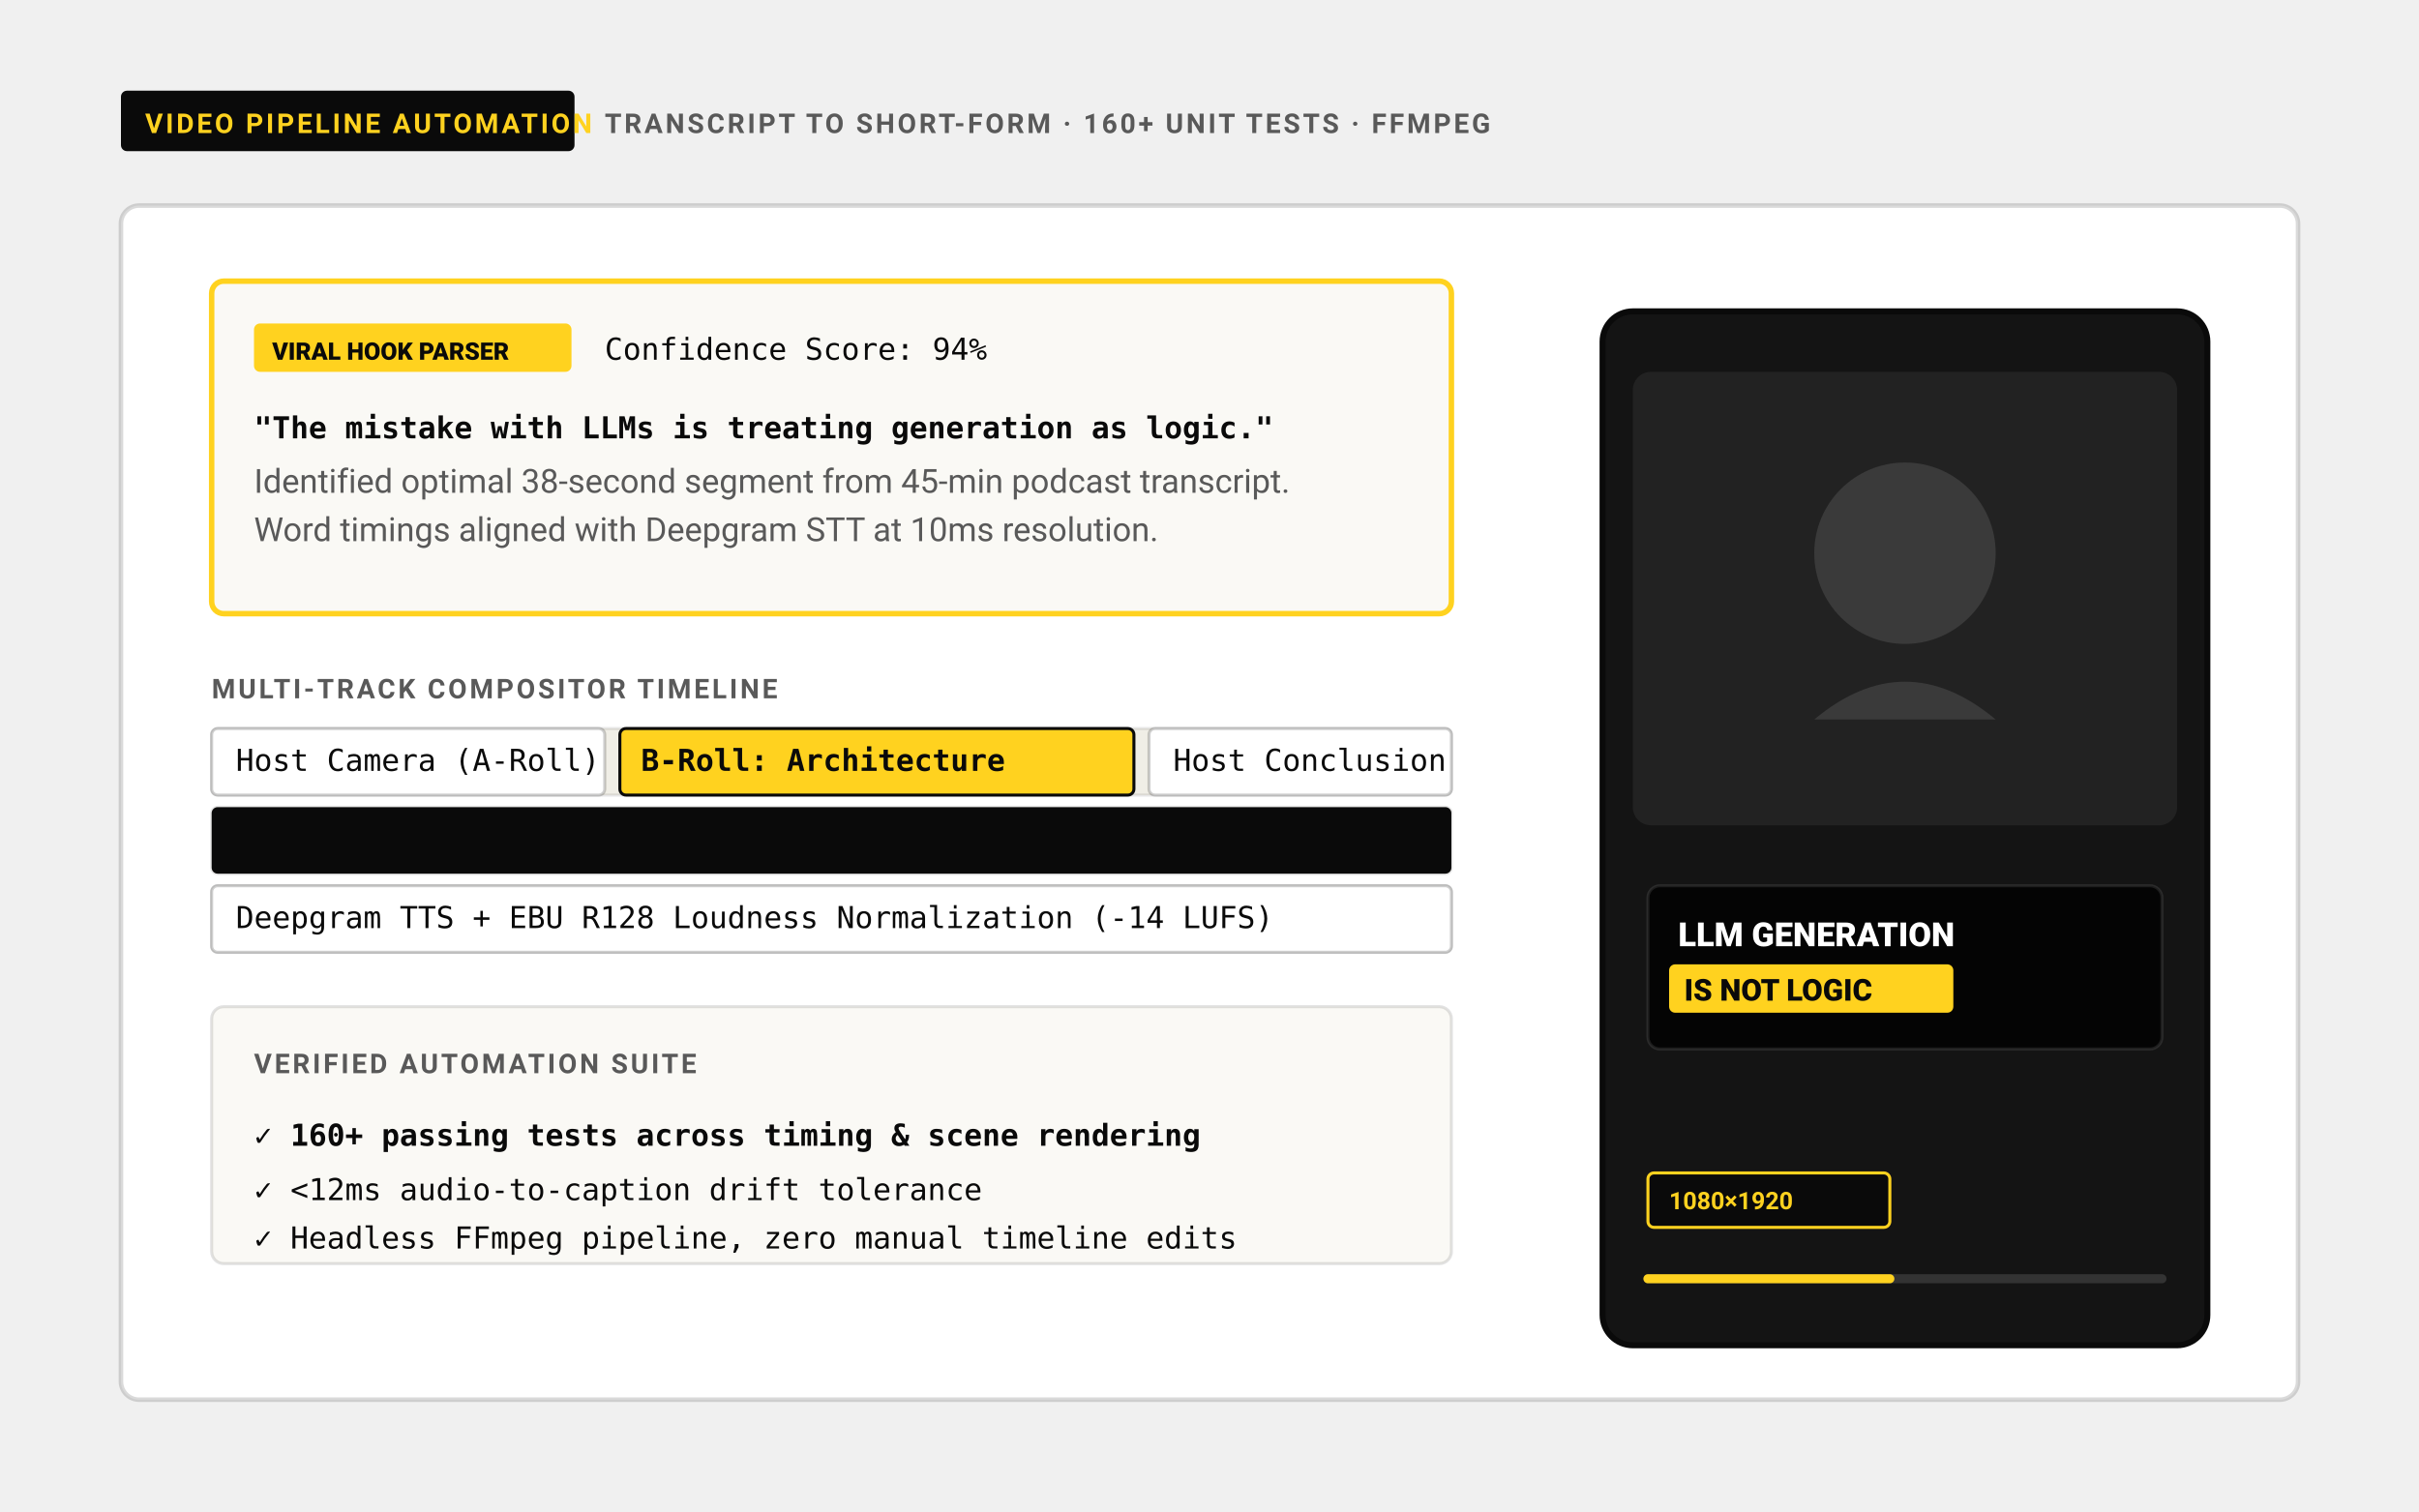
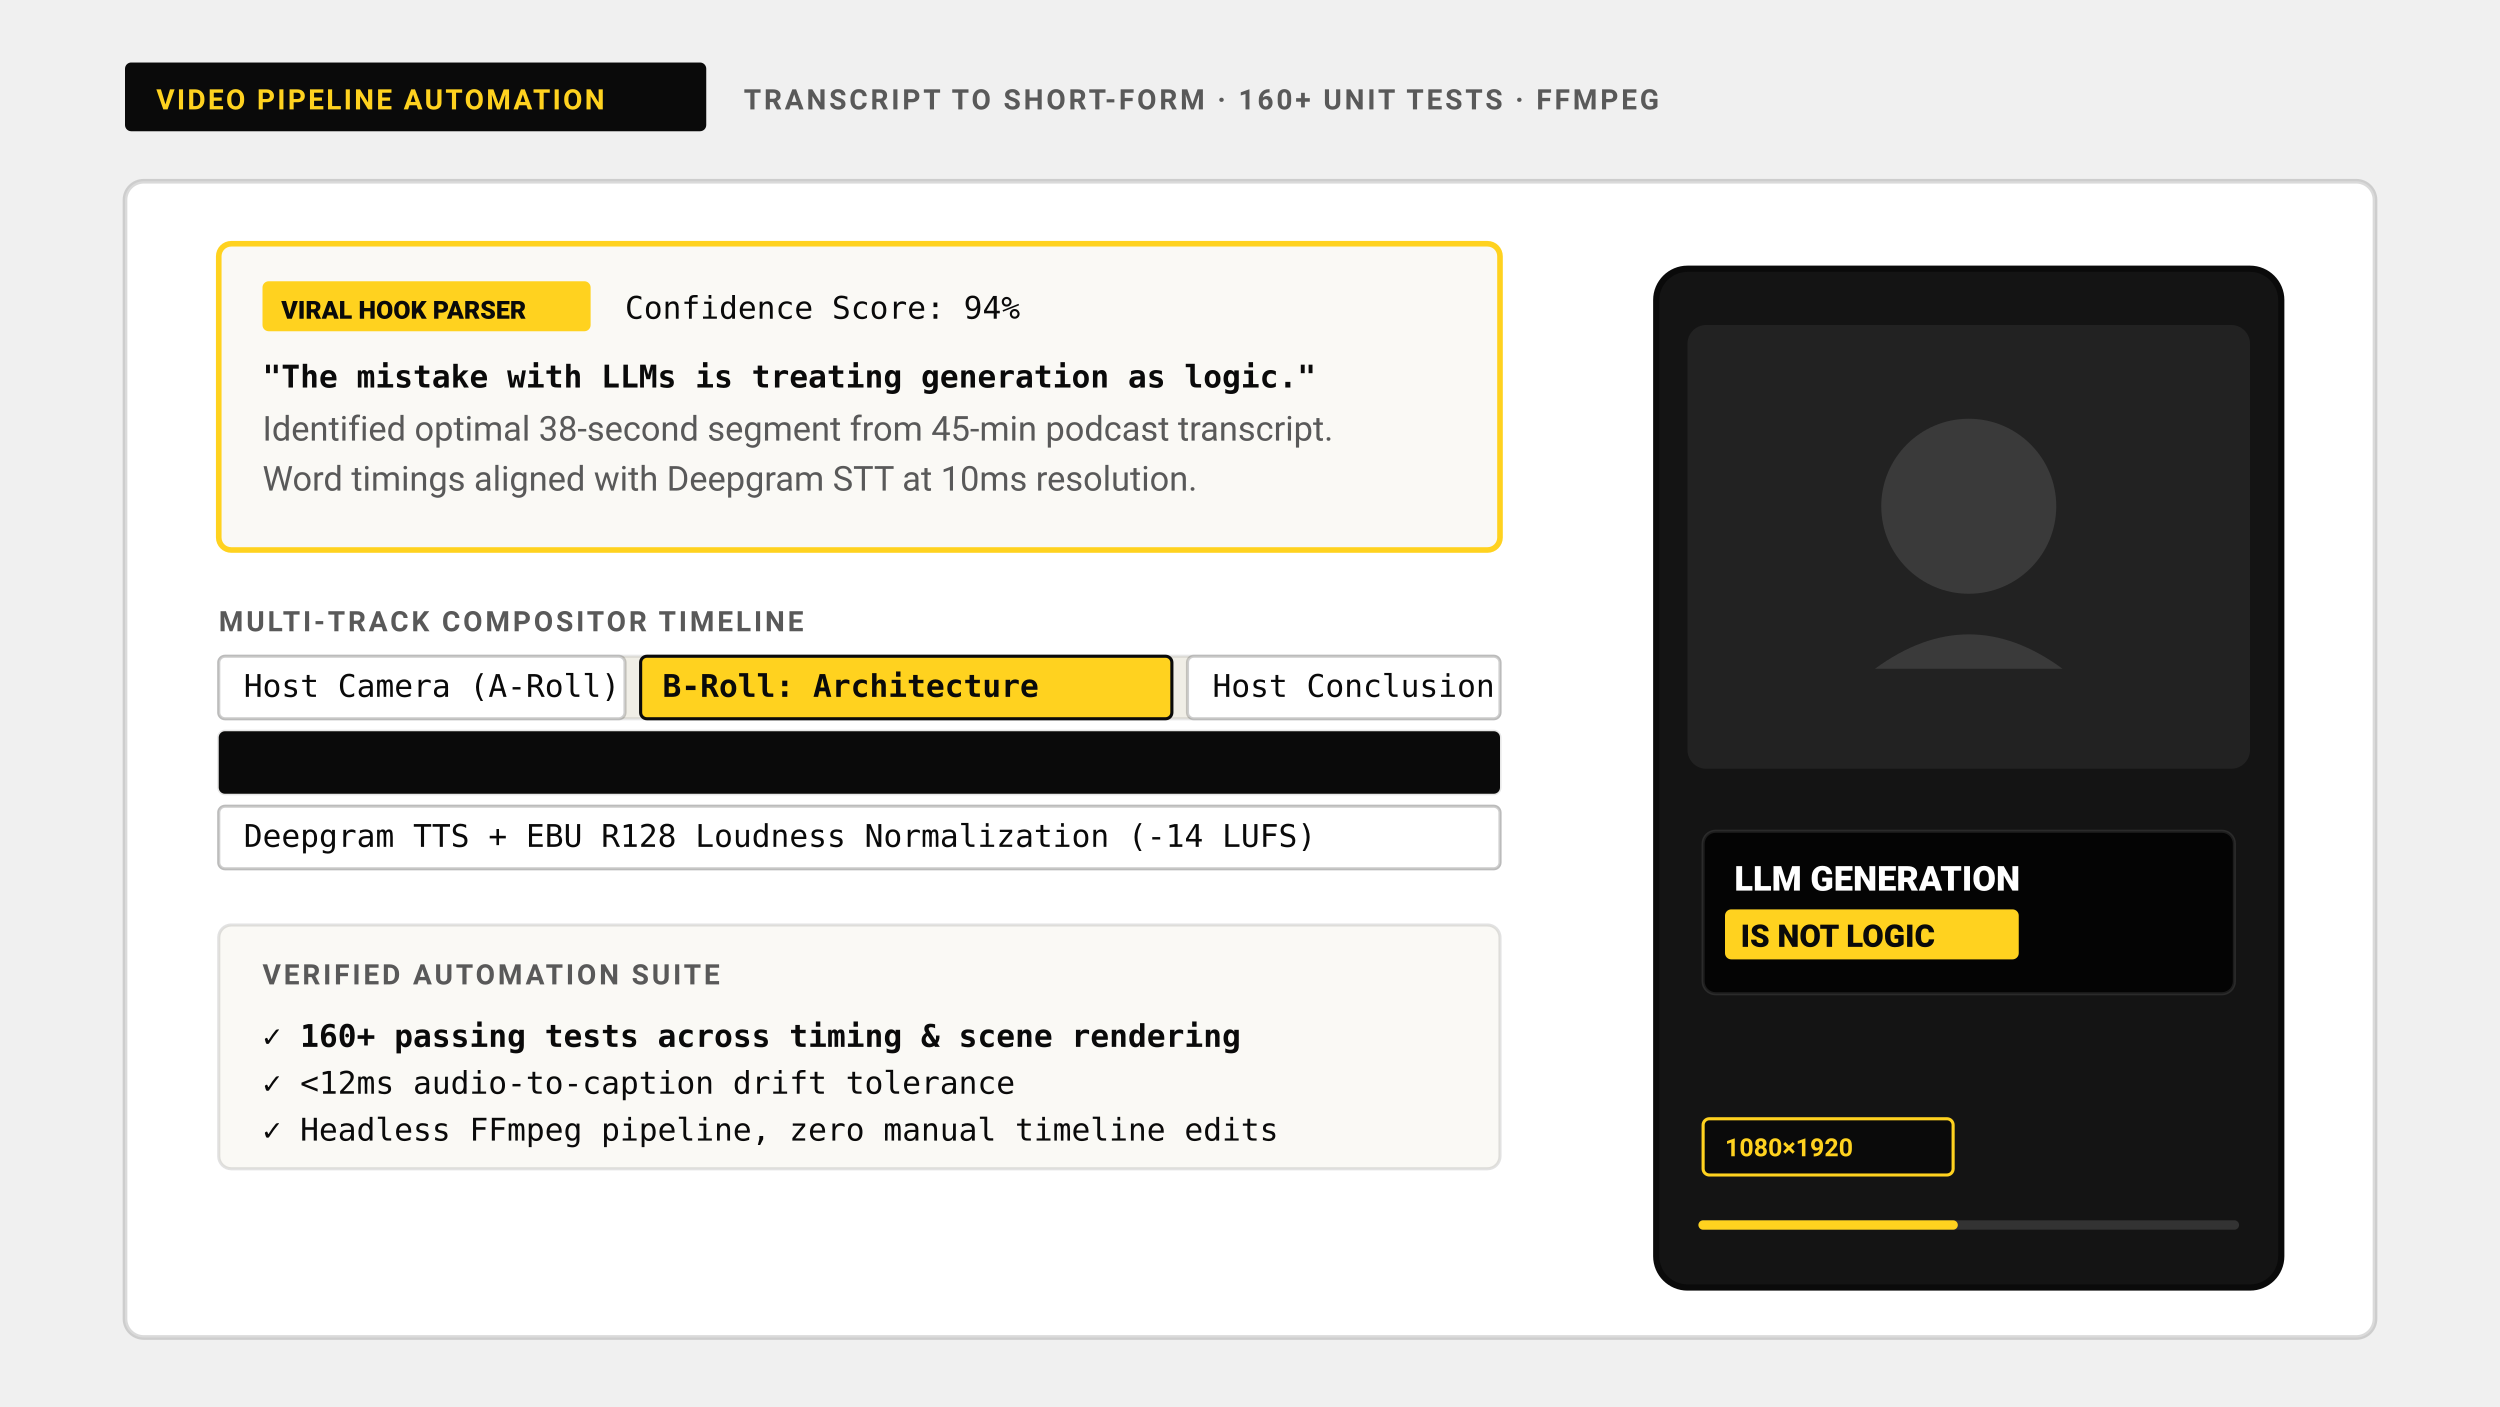
- <svg xmlns="http://www.w3.org/2000/svg" viewBox="0 0 800 500" width="100%" height="100%" style="background: #f7f5ef; font-family: 'Archivo', -apple-system, BlinkMacSystemFont, 'Segoe UI', Roboto, sans-serif;">
+ <svg xmlns="http://www.w3.org/2000/svg" viewBox="0 0 800 450" width="100%" height="100%" style="background: #f7f5ef; font-family: 'Archivo', -apple-system, BlinkMacSystemFont, 'Segoe UI', Roboto, sans-serif;">
  <defs>
    <style>
      .card { fill: #ffffff; stroke: rgba(10, 10, 10, 0.15); stroke-width: 1.5; }
      .badge-yellow { fill: #ffd21f; }
      .badge-ink { fill: #0a0a0a; }
      .text-title { font-family: 'Bricolage Grotesque', 'Archivo', sans-serif; font-weight: 800; font-size: 18px; fill: #0a0a0a; letter-spacing: -0.02em; }
      .text-sub { font-size: 11px; fill: #595959; line-height: 1.4; }
      .text-code { font-family: ui-monospace, SFMono-Regular, monospace; font-size: 10px; fill: #0a0a0a; }
      .text-tag { font-size: 9px; font-weight: 700; letter-spacing: 0.1em; text-transform: uppercase; fill: #595959; }
      .track-bg { fill: #f0eee6; stroke: rgba(10, 10, 10, 0.1); stroke-width: 1; }
    </style>
  </defs>
-   <g transform="translate(40, 30)">
-     <rect x="0" y="0" width="150" height="20" rx="2" class="badge-ink" />
-     <text x="8" y="14" font-size="9px" font-weight="700" fill="#ffd21f" letter-spacing="0.1em">VIDEO PIPELINE AUTOMATION</text>
-     <text x="160" y="14" class="text-tag">TRANSCRIPT TO SHORT-FORM · 160+ UNIT TESTS · FFMPEG</text>
+   <g transform="translate(40, 20)">
+     <rect x="0" y="0" width="186" height="22" rx="2" class="badge-ink" />
+     <text x="10" y="15" font-size="9px" font-weight="700" fill="#ffd21f" letter-spacing="0.08em">VIDEO PIPELINE AUTOMATION</text>
+     <text x="198" y="15" class="text-tag">TRANSCRIPT TO SHORT-FORM · 160+ UNIT TESTS · FFMPEG</text>
  </g>
-   <g transform="translate(40, 68)">
-     <rect x="0" y="0" width="720" height="395" rx="6" class="card" />
-     <g transform="translate(30, 25)">
-       <rect x="0" y="0" width="410" height="110" rx="4" fill="#faf9f5" stroke="#ffd21f" stroke-width="1.8" />
-       <rect x="14" y="14" width="105" height="16" rx="2" class="badge-yellow" />
-       <text x="20" y="26" font-size="8px" font-weight="800" fill="#0a0a0a">VIRAL HOOK PARSER</text>
-       <text x="130" y="26" class="text-code" font-size="9px">Confidence Score: 94%</text>
-       <text x="14" y="52" class="text-code" font-weight="700">"The mistake with LLMs is treating generation as logic."</text>
-       <text x="14" y="70" class="text-sub">Identified optimal 38-second segment from 45-min podcast transcript.</text>
-       <text x="14" y="86" class="text-sub">Word timings aligned with Deepgram STT at 10ms resolution.</text>
-       <g transform="translate(0, 126)">
+   <g transform="translate(40, 58)">
+     <rect x="0" y="0" width="720" height="370" rx="6" class="card" />
+     <g transform="translate(30, 20)">
+       <rect x="0" y="0" width="410" height="98" rx="4" fill="#faf9f5" stroke="#ffd21f" stroke-width="1.8" />
+       <rect x="14" y="12" width="105" height="16" rx="2" class="badge-yellow" />
+       <text x="20" y="24" font-size="8px" font-weight="800" fill="#0a0a0a">VIRAL HOOK PARSER</text>
+       <text x="130" y="24" class="text-code" font-size="9px">Confidence Score: 94%</text>
+       <text x="14" y="46" class="text-code" font-weight="700">"The mistake with LLMs is treating generation as logic."</text>
+       <text x="14" y="63" class="text-sub">Identified optimal 38-second segment from 45-min podcast transcript.</text>
+       <text x="14" y="79" class="text-sub">Word timings aligned with Deepgram STT at 10ms resolution.</text>
+       <g transform="translate(0, 112)">
        <text x="0" y="12" class="text-tag">MULTI-TRACK COMPOSITOR TIMELINE</text>
-         <rect x="0" y="22" width="410" height="22" rx="2" class="track-bg" />
-         <rect x="0" y="22" width="130" height="22" rx="2" fill="#ffffff" stroke="rgba(10,10,10,0.2)" />
-         <text x="8" y="36" class="text-code" font-size="8px">Host Camera (A-Roll)</text>
-         <rect x="135" y="22" width="170" height="22" rx="2" class="badge-yellow" stroke="#0a0a0a" stroke-width="1" />
-         <text x="142" y="36" class="text-code" font-size="8px" font-weight="700">B-Roll: Architecture</text>
-         <rect x="310" y="22" width="100" height="22" rx="2" fill="#ffffff" stroke="rgba(10,10,10,0.2)" />
-         <text x="318" y="36" class="text-code" font-size="8px">Host Conclusion</text>
-         <rect x="0" y="48" width="410" height="22" rx="2" class="track-bg" />
-         <rect x="0" y="48" width="410" height="22" rx="2" class="badge-ink" />
-         <text x="8" y="62" class="text-code" font-size="8px" fill="#ffd21f">Kinetic ASS Subtitles: Word-by-word active bounce highlight</text>
-         <rect x="0" y="74" width="410" height="22" rx="2" class="track-bg" />
-         <rect x="0" y="74" width="410" height="22" rx="2" fill="#ffffff" stroke="rgba(10,10,10,0.2)" />
-         <text x="8" y="88" class="text-code" font-size="8px">Deepgram TTS + EBU R128 Loudness Normalization (-14 LUFS)</text>
+         <rect x="0" y="20" width="410" height="20" rx="2" class="track-bg" />
+         <rect x="0" y="20" width="130" height="20" rx="2" fill="#ffffff" stroke="rgba(10,10,10,0.2)" />
+         <text x="8" y="33" class="text-code" font-size="8px">Host Camera (A-Roll)</text>
+         <rect x="135" y="20" width="170" height="20" rx="2" class="badge-yellow" stroke="#0a0a0a" stroke-width="1" />
+         <text x="142" y="33" class="text-code" font-size="8px" font-weight="700">B-Roll: Architecture</text>
+         <rect x="310" y="20" width="100" height="20" rx="2" fill="#ffffff" stroke="rgba(10,10,10,0.2)" />
+         <text x="318" y="33" class="text-code" font-size="8px">Host Conclusion</text>
+         <rect x="0" y="44" width="410" height="20" rx="2" class="track-bg" />
+         <rect x="0" y="44" width="410" height="20" rx="2" class="badge-ink" />
+         <text x="8" y="57" class="text-code" font-size="8px" fill="#ffd21f">Kinetic ASS Subtitles: Word-by-word active bounce highlight</text>
+         <rect x="0" y="68" width="410" height="20" rx="2" class="track-bg" />
+         <rect x="0" y="68" width="410" height="20" rx="2" fill="#ffffff" stroke="rgba(10,10,10,0.2)" />
+         <text x="8" y="81" class="text-code" font-size="8px">Deepgram TTS + EBU R128 Loudness Normalization (-14 LUFS)</text>
      </g>
-       <g transform="translate(0, 240)">
-         <rect x="0" y="0" width="410" height="85" rx="4" fill="#faf9f5" stroke="rgba(10,10,10,0.12)" />
-         <text x="14" y="22" class="text-tag">VERIFIED AUTOMATION SUITE</text>
-         <text x="14" y="46" class="text-code" font-weight="700">✓ 160+ passing tests across timing &amp; scene rendering</text>
-         <text x="14" y="64" class="text-code">✓ &lt;12ms audio-to-caption drift tolerance</text>
-         <text x="14" y="80" class="text-code">✓ Headless FFmpeg pipeline, zero manual timeline edits</text>
+       <g transform="translate(0, 218)">
+         <rect x="0" y="0" width="410" height="78" rx="4" fill="#faf9f5" stroke="rgba(10,10,10,0.12)" />
+         <text x="14" y="19" class="text-tag">VERIFIED AUTOMATION SUITE</text>
+         <text x="14" y="39" class="text-code" font-weight="700">✓ 160+ passing tests across timing &amp; scene rendering</text>
+         <text x="14" y="54" class="text-code">✓ &lt;12ms audio-to-caption drift tolerance</text>
+         <text x="14" y="69" class="text-code">✓ Headless FFmpeg pipeline, zero manual timeline edits</text>
      </g>
    </g>
-     <g transform="translate(470, 25)">
-       <rect x="20" y="10" width="200" height="342" rx="10" fill="#141414" stroke="#0a0a0a" stroke-width="2" />
-       <rect x="30" y="30" width="180" height="150" rx="6" fill="#222222" />
-       <circle cx="120" cy="90" r="30" fill="#3a3a3a" />
-       <path d="M 90 145 Q 120 120 150 145" fill="#3a3a3a" />
-       <rect x="35" y="200" width="170" height="54" rx="4" fill="rgba(0,0,0,0.8)" stroke="rgba(255,255,255,0.1)" />
-       <text x="45" y="220" font-size="11px" font-weight="800" fill="#ffffff">LLM GENERATION</text>
-       <rect x="42" y="226" width="94" height="16" rx="2" class="badge-yellow" />
-       <text x="47" y="238" font-size="10px" font-weight="900" fill="#0a0a0a">IS NOT LOGIC</text>
-       <line x1="35" y1="330" x2="205" y2="330" stroke="#333333" stroke-width="3" stroke-linecap="round" />
-       <line x1="35" y1="330" x2="115" y2="330" stroke="#ffd21f" stroke-width="3" stroke-linecap="round" />
-       <rect x="35" y="295" width="80" height="18" rx="2" fill="#0a0a0a" stroke="#ffd21f" stroke-width="1" />
-       <text x="42" y="307" font-size="8px" font-weight="700" fill="#ffd21f">1080×1920</text>
+     <g transform="translate(470, 20)">
+       <rect x="20" y="8" width="200" height="326" rx="10" fill="#141414" stroke="#0a0a0a" stroke-width="2" />
+       <rect x="30" y="26" width="180" height="142" rx="6" fill="#222222" />
+       <circle cx="120" cy="84" r="28" fill="#3a3a3a" />
+       <path d="M 90 136 Q 120 114 150 136" fill="#3a3a3a" />
+       <rect x="35" y="188" width="170" height="52" rx="4" fill="rgba(0,0,0,0.8)" stroke="rgba(255,255,255,0.1)" />
+       <text x="45" y="207" font-size="11px" font-weight="800" fill="#ffffff">LLM GENERATION</text>
+       <rect x="42" y="213" width="94" height="16" rx="2" class="badge-yellow" />
+       <text x="47" y="225" font-size="10px" font-weight="900" fill="#0a0a0a">IS NOT LOGIC</text>
+       <line x1="35" y1="314" x2="205" y2="314" stroke="#333333" stroke-width="3" stroke-linecap="round" />
+       <line x1="35" y1="314" x2="115" y2="314" stroke="#ffd21f" stroke-width="3" stroke-linecap="round" />
+       <rect x="35" y="280" width="80" height="18" rx="2" fill="#0a0a0a" stroke="#ffd21f" stroke-width="1" />
+       <text x="42" y="292" font-size="8px" font-weight="700" fill="#ffd21f">1080×1920</text>
    </g>
  </g>
</svg>
